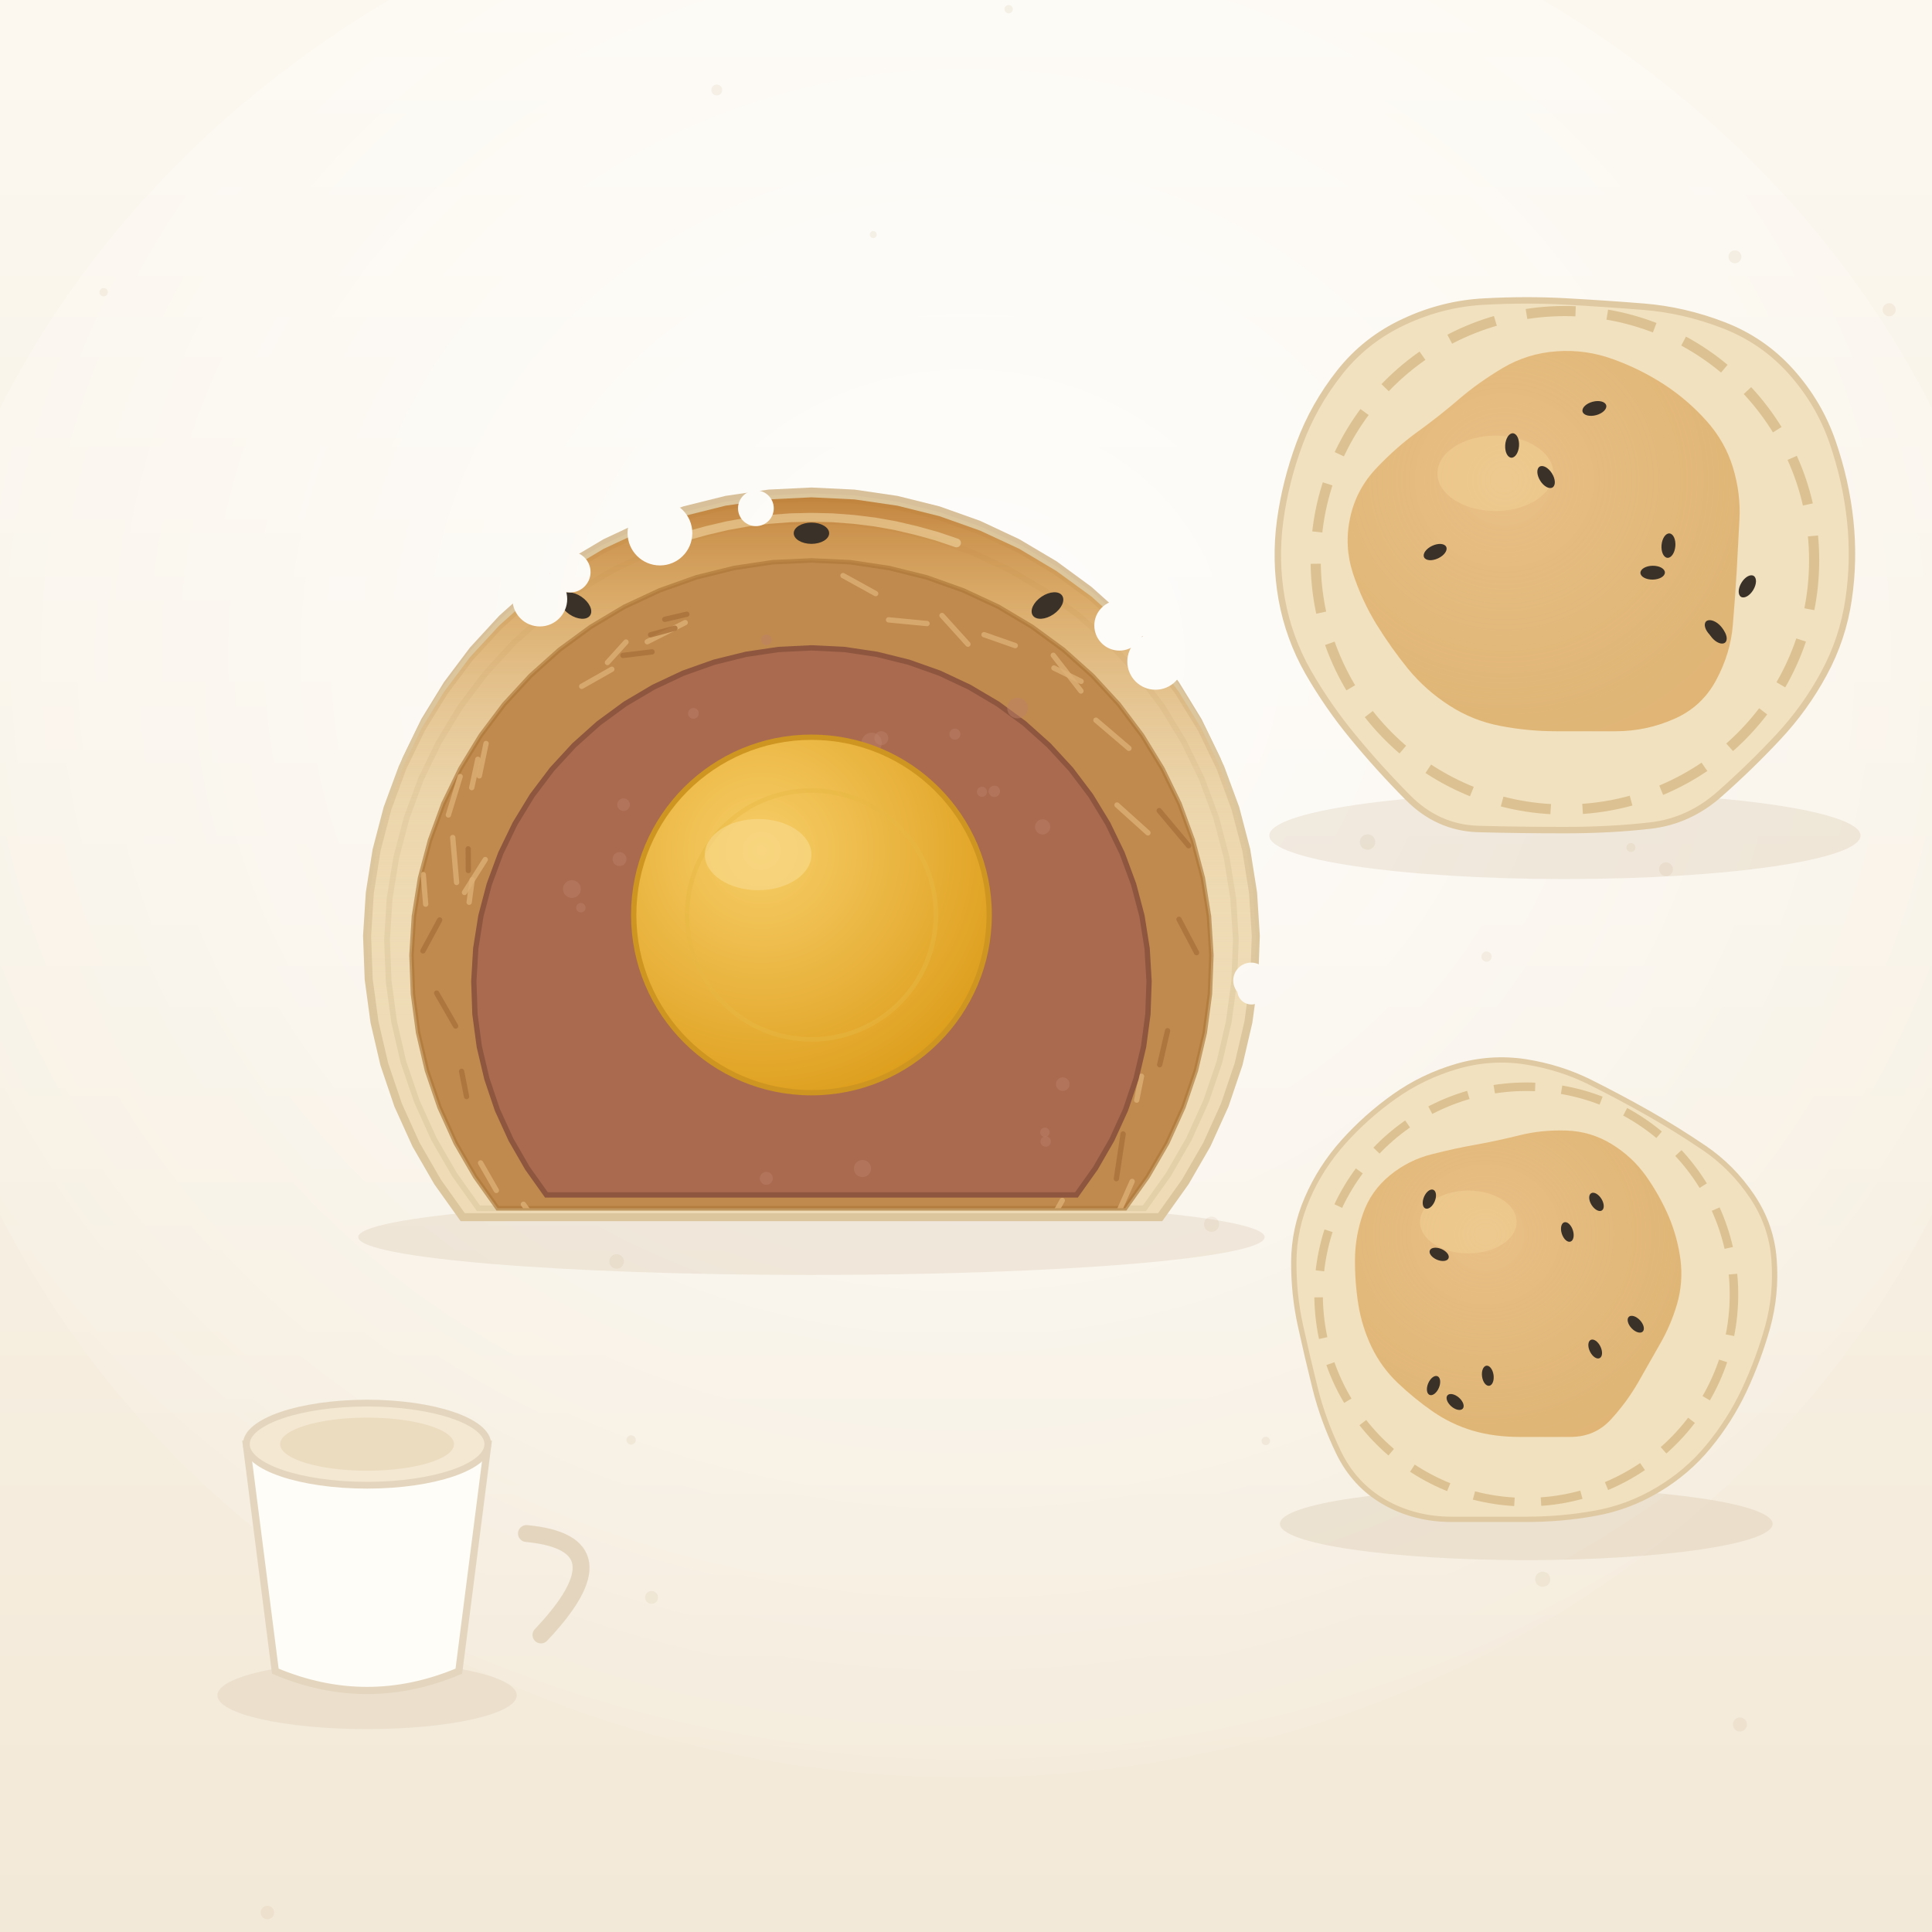
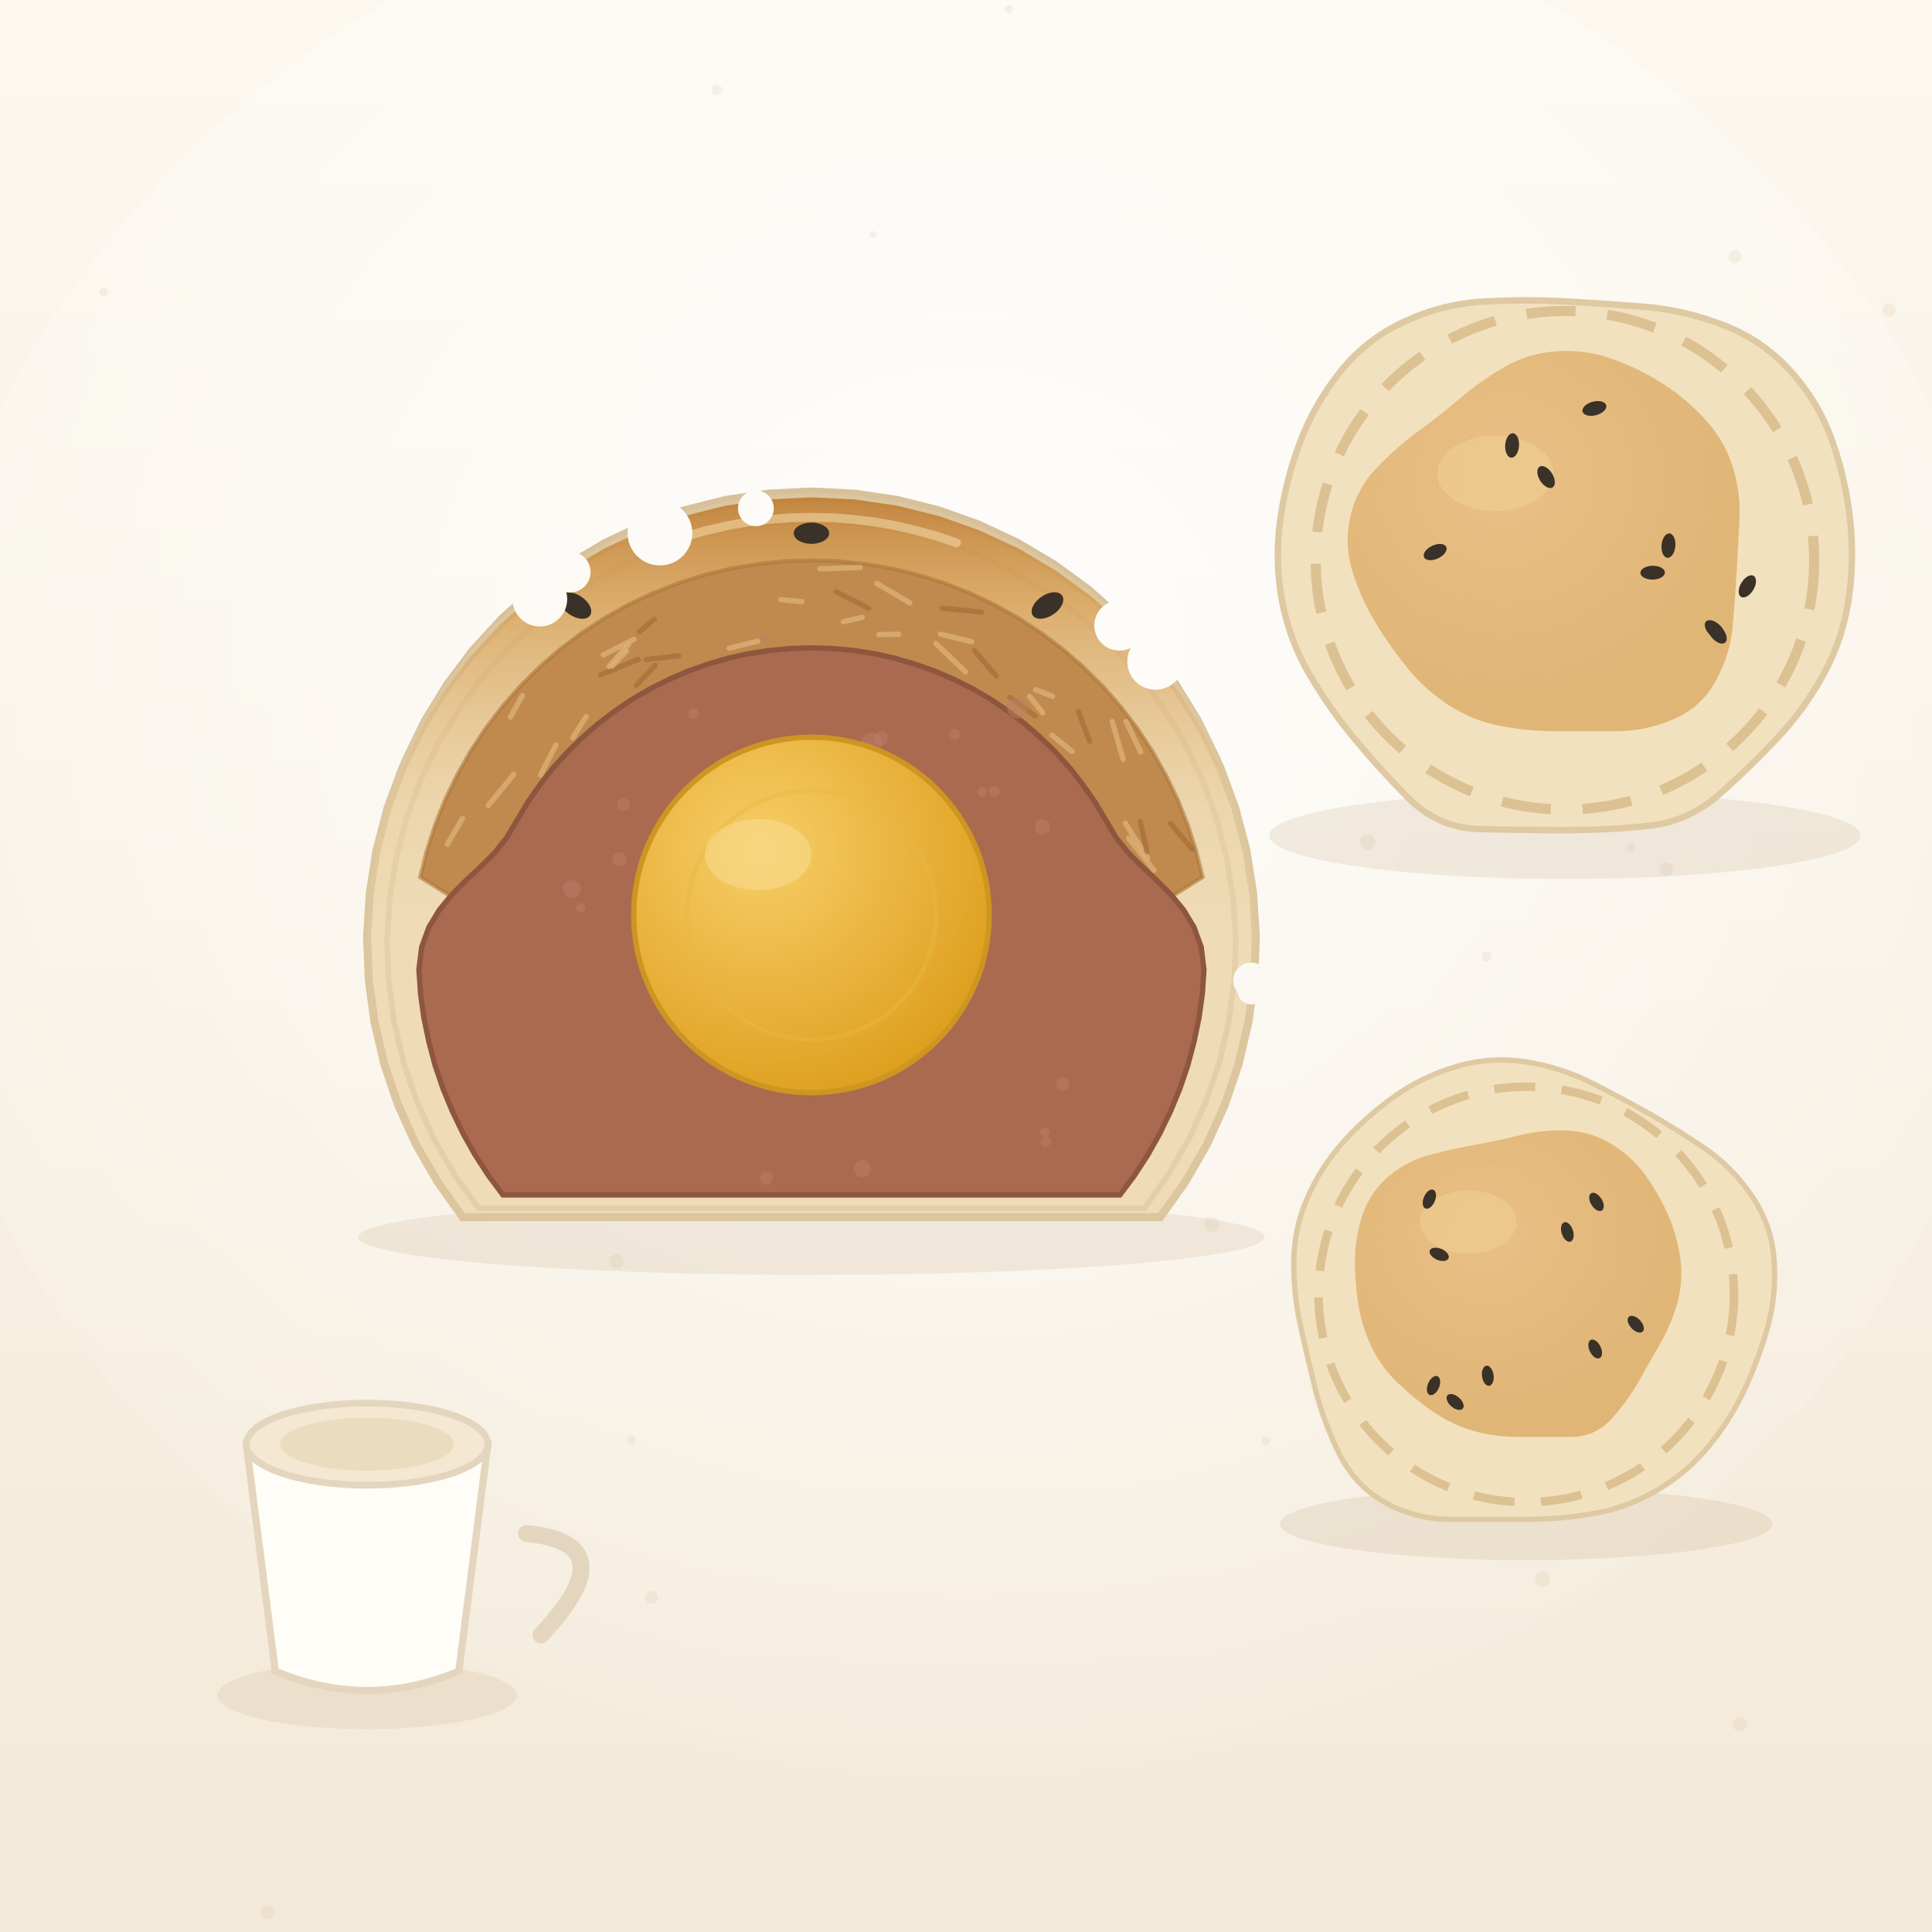
<svg xmlns="http://www.w3.org/2000/svg" viewBox="0 0 1200 1200" width="1200" height="1200" role="img" aria-label="笑笑在厨房做糕点">
  <defs>
    <linearGradient id="bg" x1="0" y1="0" x2="0" y2="1">
      <stop offset="0" stop-color="#FCF8F0" />
      <stop offset="1" stop-color="#F3E9D8" />
    </linearGradient>
    <radialGradient id="glow" cx="50%" cy="42%" r="62%">
      <stop offset="0" stop-color="#FFFFFF" stop-opacity="0.85" />
      <stop offset="1" stop-color="#FFFFFF" stop-opacity="0" />
    </radialGradient>
    <radialGradient id="yolk" cx="36%" cy="32%" r="72%">
      <stop offset="0" stop-color="#F7CE68" />
      <stop offset="1" stop-color="#DE9F1E" />
    </radialGradient>
    <radialGradient id="wash" cx="40%" cy="34%" r="70%">
      <stop offset="0" stop-color="#E9BE84" stop-opacity="0.95" />
      <stop offset="1" stop-color="#D9A75E" stop-opacity="0.75" />
    </radialGradient>
  </defs>
  <rect width="1200" height="1200" fill="url(#bg)" />
  <ellipse cx="600" cy="504" rx="660" ry="600" fill="url(#glow)" />
  <circle cx="1080.7" cy="1071.1" r="4.4" fill="#C9B48F" opacity="0.16" />
  <circle cx="958.2" cy="980.9" r="4.7" fill="#C9B48F" opacity="0.16" />
  <circle cx="166.1" cy="1187.9" r="4.2" fill="#C9B48F" opacity="0.16" />
  <circle cx="404.7" cy="992.2" r="4" fill="#C9B48F" opacity="0.16" />
  <circle cx="973.8" cy="893.7" r="2.4" fill="#C9B48F" opacity="0.16" />
  <circle cx="1173.4" cy="192.4" r="4.1" fill="#C9B48F" opacity="0.16" />
  <circle cx="303.6" cy="588.4" r="3.7" fill="#C9B48F" opacity="0.16" />
  <circle cx="64.4" cy="181.5" r="2.6" fill="#C9B48F" opacity="0.16" />
  <circle cx="955.7" cy="671.9" r="2.2" fill="#C9B48F" opacity="0.16" />
  <circle cx="1077.6" cy="159.5" r="4" fill="#C9B48F" opacity="0.16" />
  <circle cx="930" cy="344.4" r="2.6" fill="#C9B48F" opacity="0.16" />
  <circle cx="1013" cy="526.4" r="2.8" fill="#C9B48F" opacity="0.16" />
  <circle cx="626.5" cy="5.7" r="2.6" fill="#C9B48F" opacity="0.16" />
  <circle cx="270.6" cy="482.2" r="3.5" fill="#C9B48F" opacity="0.16" />
  <circle cx="445.2" cy="55.9" r="3.4" fill="#C9B48F" opacity="0.16" />
  <circle cx="450.4" cy="426.8" r="3.7" fill="#C9B48F" opacity="0.16" />
  <circle cx="786.2" cy="895" r="2.6" fill="#C9B48F" opacity="0.16" />
  <circle cx="752.5" cy="760.4" r="4.7" fill="#C9B48F" opacity="0.16" />
  <circle cx="849.4" cy="523" r="4.8" fill="#C9B48F" opacity="0.16" />
  <circle cx="376.8" cy="682.8" r="4.1" fill="#C9B48F" opacity="0.16" />
  <circle cx="1034.8" cy="539.9" r="4.3" fill="#C9B48F" opacity="0.16" />
  <circle cx="923.3" cy="594.2" r="3.2" fill="#C9B48F" opacity="0.16" />
  <circle cx="542.4" cy="145.7" r="2.2" fill="#C9B48F" opacity="0.16" />
  <circle cx="392" cy="894.4" r="2.9" fill="#C9B48F" opacity="0.16" />
  <circle cx="972.2" cy="940.3" r="3.2" fill="#C9B48F" opacity="0.16" />
  <circle cx="383" cy="783.5" r="4.5" fill="#C9B48F" opacity="0.16" />
  <g>
    <g>
      <ellipse cx="972" cy="519" rx="183.6" ry="27" fill="#B79B73" opacity="0.17" />
      <path d="M 1149.2 323.4 Q 1151.8 348 1148.2 372.3 Q 1144.6 396.7 1132.9 418.3 Q 1121.2 440 1104.3 458 Q 1087.5 476 1068.3 493 Q 1049.1 510.1 1024.8 512.8 Q 1000.4 515.6 971.8 515.6 Q 943.2 515.6 918.1 514.9 Q 893 514.1 874.5 495.4 Q 855.9 476.6 840.4 457.7 Q 824.8 438.8 812.6 417.6 Q 800.5 396.4 796.1 372.2 Q 791.8 348 795.1 323.5 Q 798.4 299.1 807.2 275.4 Q 816 251.7 832.1 231.3 Q 848.2 210.9 872.2 199.8 Q 896.2 188.6 922 187.3 Q 947.7 185.9 971.8 187.2 Q 995.9 188.5 1020.9 190.5 Q 1046 192.5 1070.6 202 Q 1095.2 211.5 1112.6 231 Q 1130 250.5 1138.3 274.7 Q 1146.6 298.8 1149.2 323.4 Z" fill="#F2E1BE" stroke="#DFC9A2" stroke-width="4" />
      <circle cx="972" cy="348" r="154.8" fill="none" stroke="#D9BE8E" stroke-width="6.3" stroke-dasharray="30.6 19.8" opacity="0.9" />
      <path d="M 1080.4 322.8 Q 1079.6 339 1078.7 354.7 Q 1077.8 370.3 1076.3 388.1 Q 1074.9 405.8 1065.9 422.5 Q 1057 439.1 1039.7 446.6 Q 1022.4 454.2 1003.4 454.2 Q 984.5 454.2 966.8 454.2 Q 949.1 454.2 932 450.9 Q 914.9 447.7 900.2 438.2 Q 885.6 428.8 874.7 415.6 Q 863.9 402.3 854.9 387.7 Q 845.9 373 840.3 356 Q 834.8 339 838.6 321.5 Q 842.4 304 854.8 290.9 Q 867.3 277.7 880.6 268.1 Q 893.9 258.5 906.1 248 Q 918.3 237.5 933.5 228.5 Q 948.7 219.5 966.8 218.2 Q 984.9 216.9 1001.9 223.1 Q 1018.8 229.2 1033.6 238.8 Q 1048.3 248.4 1059.9 261.4 Q 1071.5 274.3 1076.4 290.5 Q 1081.3 306.7 1080.4 322.8 Z" fill="url(#wash)" />
      <ellipse cx="928.8" cy="294" rx="36" ry="23.4" fill="#F3D49A" opacity="0.45" />
      <ellipse cx="1065.1" cy="391.3" rx="7.6" ry="4.3" transform="rotate(44 1065.1 391.3)" fill="#3A3128" />
      <ellipse cx="1036.3" cy="338.9" rx="7.6" ry="4.3" transform="rotate(95 1036.3 338.9)" fill="#3A3128" />
      <ellipse cx="1066.6" cy="393.3" rx="7.6" ry="4.3" transform="rotate(50 1066.6 393.3)" fill="#3A3128" />
      <ellipse cx="990.3" cy="253.7" rx="7.6" ry="4.3" transform="rotate(165 990.3 253.7)" fill="#3A3128" />
      <ellipse cx="891.4" cy="342.9" rx="7.6" ry="4.3" transform="rotate(155 891.4 342.9)" fill="#3A3128" />
      <ellipse cx="939.2" cy="276.7" rx="7.6" ry="4.3" transform="rotate(94 939.2 276.7)" fill="#3A3128" />
      <ellipse cx="960.3" cy="296.3" rx="7.6" ry="4.3" transform="rotate(58 960.3 296.3)" fill="#3A3128" />
      <ellipse cx="1085.3" cy="364.2" rx="7.6" ry="4.3" transform="rotate(121 1085.3 364.2)" fill="#3A3128" />
      <ellipse cx="1026.5" cy="355.7" rx="7.6" ry="4.3" transform="rotate(179 1026.5 355.7)" fill="#3A3128" />
    </g>
    <g>
      <ellipse cx="948" cy="946.5" rx="153" ry="22.5" fill="#B79B73" opacity="0.17" />
      <path d="M 1101.9 782.5 Q 1103.5 804 1097.9 824.3 Q 1092.2 844.6 1083.4 863.4 Q 1074.6 882.1 1061.2 898.4 Q 1047.9 914.6 1029.4 925.5 Q 1011 936.4 990.3 940 Q 969.7 943.7 947.5 943.7 Q 925.3 943.7 901.9 943.7 Q 878.6 943.7 859.9 933 Q 841.2 922.3 831.4 902.1 Q 821.7 881.9 816.8 862.1 Q 811.9 842.4 807.7 823.2 Q 803.5 804 803.6 783.7 Q 803.7 763.3 812 744.2 Q 820.2 725.2 834.3 709.4 Q 848.4 693.6 866 681.1 Q 883.6 668.6 904.7 662.4 Q 925.9 656.2 947.5 659.5 Q 969.1 662.9 987.7 672.2 Q 1006.3 681.5 1023.6 691.3 Q 1040.9 701.1 1058.5 713 Q 1076.1 725 1088.2 743 Q 1100.4 761.1 1101.9 782.5 Z" fill="#F2E1BE" stroke="#DFC9A2" stroke-width="3.3" />
      <circle cx="948" cy="804" r="129" fill="none" stroke="#D9BE8E" stroke-width="5.3" stroke-dasharray="25.5 16.5" opacity="0.9" />
      <path d="M 1043.8 782.6 Q 1045.5 796.5 1041.7 809.8 Q 1037.8 823.1 1031.1 834.7 Q 1024.4 846.4 1017.5 858.6 Q 1010.5 870.8 1000.6 881.6 Q 990.7 892.5 975.4 892.5 Q 960.2 892.5 944 892.5 Q 927.9 892.5 914.7 888.6 Q 901.5 884.7 889.9 876.7 Q 878.4 868.7 868.2 859 Q 858 849.3 851.9 836.6 Q 845.9 824 843.7 810.3 Q 841.5 796.5 841.6 782.2 Q 841.7 767.8 846.6 753.8 Q 851.5 739.7 863.2 730.1 Q 874.9 720.5 889.4 716.9 Q 903.9 713.2 917.1 710.9 Q 930.3 708.5 944 705.1 Q 957.7 701.7 972.9 702.2 Q 988.1 702.7 1001 710.6 Q 1013.9 718.5 1022.4 730.5 Q 1030.9 742.6 1036.5 755.6 Q 1042 768.7 1043.8 782.6 Z" fill="url(#wash)" />
      <ellipse cx="912" cy="759" rx="30" ry="19.5" fill="#F3D49A" opacity="0.45" />
      <ellipse cx="973.5" cy="765.2" rx="6.3" ry="3.6" transform="rotate(72 973.5 765.2)" fill="#3A3128" />
      <ellipse cx="890.4" cy="860.6" rx="6.3" ry="3.6" transform="rotate(113 890.4 860.6)" fill="#3A3128" />
      <ellipse cx="893.9" cy="779.1" rx="6.3" ry="3.6" transform="rotate(23 893.9 779.1)" fill="#3A3128" />
      <ellipse cx="991.6" cy="746.5" rx="6.3" ry="3.6" transform="rotate(58 991.6 746.5)" fill="#3A3128" />
      <ellipse cx="887.8" cy="744.8" rx="6.3" ry="3.6" transform="rotate(113 887.8 744.8)" fill="#3A3128" />
      <ellipse cx="924.1" cy="854.5" rx="6.3" ry="3.6" transform="rotate(82 924.1 854.5)" fill="#3A3128" />
      <ellipse cx="903.8" cy="870.8" rx="6.3" ry="3.6" transform="rotate(41 903.8 870.8)" fill="#3A3128" />
      <ellipse cx="990.8" cy="837.9" rx="6.3" ry="3.6" transform="rotate(64 990.8 837.9)" fill="#3A3128" />
      <ellipse cx="1016" cy="822.5" rx="6.3" ry="3.6" transform="rotate(47 1016 822.5)" fill="#3A3128" />
    </g>
    <g>
      <defs>
        <mask id="nib-504-756-276" maskUnits="userSpaceOnUse" x="117.6" y="176.4" width="772.8" height="772.8">
          <rect x="117.6" y="176.4" width="772.8" height="772.8" fill="#fff" />
          <circle cx="409.9" cy="331.1" r="20.1" fill="#000" />
          <circle cx="469.5" cy="315.7" r="11.1" fill="#000" />
          <circle cx="777.1" cy="609" r="11.1" fill="#000" />
          <circle cx="354.1" cy="355.3" r="12.7" fill="#000" />
          <circle cx="777.3" cy="615.1" r="8.8" fill="#000" />
          <circle cx="335.3" cy="372.1" r="17" fill="#000" />
          <circle cx="717.7" cy="410.9" r="17.5" fill="#000" />
          <circle cx="695.3" cy="388.5" r="15.6" fill="#000" />
        </mask>
      </defs>
      <ellipse cx="504" cy="768.4" rx="281.5" ry="23.5" fill="#B79B73" opacity="0.16" />
      <g mask="url(#nib-504-756-276)">
        <path d="M 287.4 749.9 L 271.8 728.1 L 258.4 704.8 L 247.3 680.3 L 238.7 654.9 L 232.6 628.7 L 229 602.1 L 228 575.3 L 229.7 548.4 L 233.9 521.9 L 240.7 495.9 L 250 470.7 L 261.7 446.6 L 275.8 423.6 L 291.9 402.2 L 310.1 382.4 L 330.1 364.5 L 351.8 348.6 L 374.9 334.9 L 399.2 323.5 L 424.5 314.5 L 450.6 308 L 477.2 304.1 L 504 302.8 L 530.8 304.1 L 557.4 308 L 583.5 314.5 L 608.8 323.5 L 633.1 334.9 L 656.2 348.6 L 677.9 364.5 L 697.9 382.4 L 716.1 402.2 L 732.2 423.6 L 746.3 446.6 L 758 470.7 L 767.3 495.9 L 774.1 521.9 L 778.3 548.4 L 780 575.3 L 779 602.1 L 775.4 628.7 L 769.3 654.9 L 760.7 680.3 L 749.6 704.8 L 736.2 728.1 L 720.6 749.9 Z" fill="#D8C09A" />
        <path d="M 287.4 756 L 271.8 734.1 L 258.4 710.9 L 247.3 686.4 L 238.7 661 L 232.6 634.8 L 229 608.2 L 228 581.3 L 229.7 554.5 L 233.9 528 L 240.7 502 L 250 476.8 L 261.7 452.6 L 275.8 429.7 L 291.9 408.2 L 310.1 388.5 L 330.1 370.5 L 351.8 354.7 L 374.9 340.9 L 399.2 329.6 L 424.5 320.6 L 450.6 314.1 L 477.2 310.2 L 504 308.9 L 530.8 310.2 L 557.4 314.1 L 583.5 320.6 L 608.8 329.6 L 633.1 340.9 L 656.2 354.7 L 677.9 370.5 L 697.9 388.5 L 716.1 408.2 L 732.2 429.7 L 746.3 452.6 L 758 476.8 L 767.3 502 L 774.1 528 L 778.3 554.5 L 780 581.3 L 779 608.2 L 775.4 634.8 L 769.3 661 L 760.7 686.4 L 749.6 710.9 L 736.2 734.1 L 720.6 756 Z" fill="#EFDCB6" stroke="#DCC69E" stroke-width="5" />
        <path d="M 297.2 750.5 L 282.3 729.6 L 269.5 707.4 L 258.9 684 L 250.6 659.7 L 244.8 634.7 L 241.4 609.3 L 240.4 583.7 L 242 558.1 L 246.1 532.7 L 252.6 507.9 L 261.5 483.8 L 272.7 460.8 L 286 438.9 L 301.5 418.4 L 318.8 399.5 L 337.9 382.4 L 358.6 367.2 L 380.7 354.1 L 403.9 343.2 L 428.1 334.6 L 453 328.5 L 478.4 324.7 L 504 323.5 L 529.6 324.7 L 555 328.5 L 579.9 334.6 L 604.1 343.2 L 627.3 354.1 L 649.4 367.2 L 670.1 382.4 L 689.2 399.5 L 706.5 418.4 L 722 438.9 L 735.3 460.8 L 746.5 483.8 L 755.4 507.9 L 761.9 532.7 L 766 558.1 L 767.6 583.7 L 766.6 609.3 L 763.2 634.7 L 757.4 659.7 L 749.1 684 L 738.5 707.4 L 725.7 729.6 L 710.8 750.5 Z" fill="none" stroke="#E4D0A8" stroke-width="3.6" />
        <linearGradient id="wash-504-756-276" gradientUnits="userSpaceOnUse" x1="0" y1="308.9" x2="0" y2="756">
          <stop offset="0" stop-color="#BE7C33" stop-opacity="0.9" />
          <stop offset="0.14" stop-color="#D2974A" stop-opacity="0.72" />
          <stop offset="0.42" stop-color="#E6C795" stop-opacity="0.34" />
          <stop offset="0.72" stop-color="#EFDCB6" stop-opacity="0" />
        </linearGradient>
        <path d="M 287.4 756 L 271.8 734.1 L 258.4 710.9 L 247.3 686.4 L 238.7 661 L 232.6 634.8 L 229 608.2 L 228 581.3 L 229.7 554.5 L 233.9 528 L 240.7 502 L 250 476.8 L 261.7 452.6 L 275.8 429.7 L 291.9 408.2 L 310.1 388.5 L 330.1 370.5 L 351.8 354.7 L 374.9 340.9 L 399.2 329.6 L 424.5 320.6 L 450.6 314.1 L 477.2 310.2 L 504 308.9 L 530.8 310.2 L 557.4 314.1 L 583.5 320.6 L 608.8 329.6 L 633.1 340.9 L 656.2 354.7 L 677.9 370.5 L 697.9 388.5 L 716.1 408.2 L 732.2 429.7 L 746.3 452.6 L 758 476.8 L 767.3 502 L 774.1 528 L 778.3 554.5 L 780 581.3 L 779 608.2 L 775.4 634.8 L 769.3 661 L 760.7 686.4 L 749.6 710.9 L 736.2 734.1 L 720.6 756 Z" fill="url(#wash-504-756-276)" />
        <path d="M 413.9 337.2 L 426.3 333 L 439 329.5 L 451.8 326.5 L 464.7 324.2 L 477.8 322.6 L 490.9 321.6 L 504 321.3 L 517.1 321.6 L 530.2 322.6 L 543.3 324.2 L 556.2 326.5 L 569 329.5 L 581.7 333 L 594.1 337.2" fill="none" stroke="#F7E3B4" stroke-width="5.5" stroke-linecap="round" opacity="0.5" />
        <clipPath id="floss-504-756-276">
-           <path d="M 309.1 750.5 L 295.1 730.8 L 283 709.9 L 273 687.8 L 265.2 664.9 L 259.7 641.4 L 256.5 617.4 L 255.6 593.3 L 257.1 569.1 L 260.9 545.3 L 267.1 521.9 L 275.4 499.2 L 286 477.4 L 298.6 456.8 L 313.1 437.5 L 329.5 419.7 L 347.5 403.6 L 367 389.3 L 387.8 376.9 L 409.7 366.7 L 432.5 358.6 L 455.9 352.8 L 479.9 349.2 L 504 348.1 L 528.1 349.2 L 552.1 352.8 L 575.5 358.6 L 598.3 366.7 L 620.2 376.9 L 641 389.3 L 660.5 403.6 L 678.5 419.7 L 694.9 437.5 L 709.4 456.8 L 722 477.4 L 732.6 499.2 L 740.9 521.9 L 747.1 545.3 L 750.9 569.1 L 752.4 593.3 L 751.5 617.4 L 748.3 641.4 L 742.8 664.9 L 735 687.8 L 725 709.9 L 712.9 730.8 L 698.9 750.5 Z" />
+           <path d="M 261 544.8 L 265.1 528.4 L 270.3 512.3 L 276.5 496.6 L 283.9 481.4 L 292.2 466.7 L 301.5 452.6 L 311.8 439.1 L 322.9 426.4 L 334.9 414.5 L 347.7 403.4 L 361.2 393.2 L 375.3 384 L 390.1 375.7 L 405.3 368.5 L 421.1 362.3 L 437.2 357.2 L 453.6 353.2 L 470.3 350.4 L 487.1 348.6 L 504 348.1 L 520.9 348.6 L 537.7 350.4 L 554.4 353.2 L 570.8 357.2 L 586.9 362.3 L 602.7 368.5 L 617.9 375.7 L 632.7 384 L 646.8 393.2 L 660.3 403.4 L 673.1 414.5 L 685.1 426.4 L 696.2 439.1 L 706.5 452.6 L 715.8 466.7 L 724.1 481.4 L 731.5 496.6 L 737.7 512.3 L 742.9 528.4 L 747 544.8 L 709.2 568.5 L 705.7 554.7 L 701.4 541.1 L 696.1 527.8 L 689.9 515 L 682.8 502.5 L 675 490.6 L 666.3 479.3 L 656.9 468.6 L 646.8 458.5 L 636 449.1 L 624.6 440.5 L 612.7 432.7 L 600.2 425.8 L 587.3 419.6 L 574 414.4 L 560.4 410.1 L 546.5 406.7 L 532.5 404.3 L 518.3 402.9 L 504 402.4 L 489.7 402.9 L 475.5 404.3 L 461.5 406.7 L 447.6 410.1 L 434 414.4 L 420.7 419.6 L 407.8 425.8 L 395.3 432.7 L 383.4 440.5 L 372 449.1 L 361.2 458.5 L 351.1 468.6 L 341.7 479.3 L 333 490.6 L 325.2 502.5 L 318.1 515 L 311.9 527.8 L 306.6 541.1 L 302.3 554.7 L 298.8 568.5 Z" />
        </clipPath>
-         <path d="M 309.1 750.5 L 295.1 730.8 L 283 709.9 L 273 687.8 L 265.2 664.9 L 259.7 641.4 L 256.5 617.4 L 255.6 593.3 L 257.1 569.1 L 260.9 545.3 L 267.1 521.9 L 275.4 499.2 L 286 477.4 L 298.6 456.8 L 313.1 437.5 L 329.5 419.7 L 347.5 403.6 L 367 389.3 L 387.8 376.9 L 409.7 366.7 L 432.5 358.6 L 455.9 352.8 L 479.9 349.2 L 504 348.1 L 528.1 349.2 L 552.1 352.8 L 575.5 358.6 L 598.3 366.7 L 620.2 376.9 L 641 389.3 L 660.5 403.6 L 678.5 419.7 L 694.9 437.5 L 709.4 456.8 L 722 477.4 L 732.6 499.2 L 740.9 521.9 L 747.1 545.3 L 750.9 569.1 L 752.4 593.3 L 751.5 617.4 L 748.3 641.4 L 742.8 664.9 L 735 687.8 L 725 709.9 L 712.9 730.8 L 698.9 750.5 Z" fill="#C08A4E" />
-         <path d="M 309.1 750.5 L 295.1 730.8 L 283 709.9 L 273 687.8 L 265.2 664.9 L 259.7 641.4 L 256.5 617.4 L 255.6 593.3 L 257.1 569.1 L 260.9 545.3 L 267.1 521.9 L 275.4 499.2 L 286 477.4 L 298.6 456.8 L 313.1 437.5 L 329.5 419.7 L 347.5 403.6 L 367 389.3 L 387.8 376.9 L 409.7 366.7 L 432.5 358.6 L 455.9 352.8 L 479.9 349.2 L 504 348.1 L 528.1 349.2 L 552.1 352.8 L 575.5 358.6 L 598.3 366.7 L 620.2 376.9 L 641 389.3 L 660.5 403.6 L 678.5 419.7 L 694.9 437.5 L 709.4 456.8 L 722 477.4 L 732.6 499.2 L 740.9 521.9 L 747.1 545.3 L 750.9 569.1 L 752.4 593.3 L 751.5 617.4 L 748.3 641.4 L 742.8 664.9 L 735 687.8 L 725 709.9 L 712.9 730.8 L 698.9 750.5 Z" fill="none" stroke="#AC7638" stroke-width="2.8" opacity="0.65" />
+         <path d="M 261 544.8 L 265.1 528.4 L 270.3 512.3 L 276.5 496.6 L 283.9 481.4 L 292.2 466.7 L 301.5 452.6 L 311.8 439.1 L 322.9 426.4 L 334.9 414.5 L 347.7 403.4 L 361.2 393.2 L 375.3 384 L 390.1 375.7 L 405.3 368.5 L 421.1 362.3 L 437.2 357.2 L 453.6 353.2 L 470.3 350.4 L 487.1 348.6 L 504 348.1 L 520.9 348.6 L 537.7 350.4 L 554.4 353.2 L 570.8 357.2 L 586.9 362.3 L 602.7 368.5 L 617.9 375.7 L 632.7 384 L 646.8 393.2 L 660.3 403.4 L 673.1 414.5 L 685.1 426.4 L 696.2 439.1 L 706.5 452.6 L 715.8 466.7 L 724.1 481.4 L 731.5 496.6 L 737.7 512.3 L 742.9 528.4 L 747 544.8 L 709.2 568.5 L 705.7 554.7 L 701.4 541.1 L 696.1 527.8 L 689.9 515 L 682.8 502.5 L 675 490.6 L 666.3 479.3 L 656.9 468.6 L 646.8 458.5 L 636 449.1 L 624.6 440.5 L 612.7 432.7 L 600.2 425.8 L 587.3 419.6 L 574 414.4 L 560.4 410.1 L 546.5 406.7 L 532.5 404.3 L 518.3 402.9 L 504 402.4 L 489.7 402.9 L 475.5 404.3 L 461.5 406.7 L 447.6 410.1 L 434 414.4 L 420.7 419.6 L 407.8 425.8 L 395.3 432.7 L 383.4 440.5 L 372 449.1 L 361.2 458.5 L 351.1 468.6 L 341.7 479.3 L 333 490.6 L 325.2 502.5 L 318.1 515 L 311.9 527.8 L 306.6 541.1 L 302.3 554.7 L 298.8 568.5 Z" fill="#C08A4E" />
+         <path d="M 261 544.8 L 265.1 528.4 L 270.3 512.3 L 276.5 496.6 L 283.9 481.4 L 292.2 466.7 L 301.5 452.6 L 311.8 439.1 L 322.9 426.4 L 334.9 414.5 L 347.7 403.4 L 361.2 393.2 L 375.3 384 L 390.1 375.7 L 405.3 368.5 L 421.1 362.3 L 437.2 357.2 L 453.6 353.2 L 470.3 350.4 L 487.1 348.6 L 504 348.1 L 520.9 348.6 L 537.7 350.4 L 554.4 353.2 L 570.8 357.2 L 586.9 362.3 L 602.7 368.5 L 617.9 375.7 L 632.7 384 L 646.8 393.2 L 660.3 403.4 L 673.1 414.5 L 685.1 426.4 L 696.2 439.1 L 706.5 452.6 L 715.8 466.7 L 724.1 481.4 L 731.5 496.6 L 737.7 512.3 L 742.9 528.4 L 747 544.8 L 709.2 568.5 L 705.7 554.7 L 701.4 541.1 L 696.1 527.8 L 689.9 515 L 682.8 502.5 L 675 490.6 L 666.3 479.3 L 656.9 468.6 L 646.8 458.5 L 636 449.1 L 624.6 440.5 L 612.7 432.7 L 600.2 425.8 L 587.3 419.6 L 574 414.4 L 560.4 410.1 L 546.5 406.7 L 532.5 404.3 L 518.3 402.9 L 504 402.4 L 489.7 402.9 L 475.5 404.3 L 461.5 406.7 L 447.6 410.1 L 434 414.4 L 420.7 419.6 L 407.8 425.8 L 395.3 432.7 L 383.4 440.5 L 372 449.1 L 361.2 458.5 L 351.1 468.6 L 341.7 479.3 L 333 490.6 L 325.2 502.5 L 318.1 515 L 311.9 527.8 L 306.6 541.1 L 302.3 554.7 L 298.8 568.5 Z" fill="none" stroke="#AC7638" stroke-width="2.5" opacity="0.6" />
        <g clip-path="url(#floss-504-756-276)">
-           <line x1="264.4" y1="561.6" x2="262.9" y2="543.2" stroke="#DDAF74" stroke-width="3.3" stroke-linecap="round" opacity="0.8" />
-           <line x1="402" y1="398.6" x2="425.6" y2="386.7" stroke="#DDAF74" stroke-width="3.3" stroke-linecap="round" opacity="0.8" />
-           <line x1="693.8" y1="500" x2="713" y2="517.3" stroke="#DDAF74" stroke-width="3.3" stroke-linecap="round" opacity="0.8" />
-           <line x1="412.9" y1="384.7" x2="426.6" y2="381.5" stroke="#A9713A" stroke-width="3.3" stroke-linecap="round" opacity="0.8" />
-           <line x1="523.6" y1="357.5" x2="543.9" y2="368.7" stroke="#DDAF74" stroke-width="3.3" stroke-linecap="round" opacity="0.8" />
-           <line x1="262.7" y1="590.6" x2="273.1" y2="571.4" stroke="#A9713A" stroke-width="3.3" stroke-linecap="round" opacity="0.8" />
-           <line x1="283.6" y1="548.1" x2="281.2" y2="520.2" stroke="#DDAF74" stroke-width="3.3" stroke-linecap="round" opacity="0.8" />
-           <line x1="522" y1="830.1" x2="505.7" y2="827.4" stroke="#DDAF74" stroke-width="3.3" stroke-linecap="round" opacity="0.8" />
-           <line x1="611.2" y1="394.2" x2="630.6" y2="401" stroke="#DDAF74" stroke-width="3.3" stroke-linecap="round" opacity="0.8" />
-           <line x1="618.9" y1="783.2" x2="592.7" y2="794.7" stroke="#A9713A" stroke-width="3.3" stroke-linecap="round" opacity="0.8" />
-           <line x1="601.1" y1="796.6" x2="576.5" y2="796.5" stroke="#DDAF74" stroke-width="3.3" stroke-linecap="round" opacity="0.8" />
-           <line x1="732.3" y1="571" x2="743.2" y2="591.7" stroke="#A9713A" stroke-width="3.3" stroke-linecap="round" opacity="0.8" />
-           <line x1="377.3" y1="411.5" x2="388.8" y2="398.8" stroke="#DDAF74" stroke-width="3.3" stroke-linecap="round" opacity="0.8" />
-           <line x1="404.1" y1="394.3" x2="419.2" y2="390.2" stroke="#A9713A" stroke-width="3.3" stroke-linecap="round" opacity="0.8" />
-           <line x1="709" y1="668.5" x2="706" y2="683.3" stroke="#DDAF74" stroke-width="3.3" stroke-linecap="round" opacity="0.8" />
-           <line x1="697.6" y1="704.3" x2="693.4" y2="732.1" stroke="#A9713A" stroke-width="3.3" stroke-linecap="round" opacity="0.8" />
-           <line x1="585.1" y1="382.3" x2="601.2" y2="400.1" stroke="#DDAF74" stroke-width="3.3" stroke-linecap="round" opacity="0.8" />
-           <line x1="659.8" y1="745.6" x2="653" y2="757.6" stroke="#DDAF74" stroke-width="3.3" stroke-linecap="round" opacity="0.8" />
-           <line x1="290.9" y1="540.7" x2="290.8" y2="527.2" stroke="#A9713A" stroke-width="3.3" stroke-linecap="round" opacity="0.8" />
-           <line x1="386.9" y1="407.1" x2="405" y2="404.9" stroke="#A9713A" stroke-width="3.3" stroke-linecap="round" opacity="0.8" />
-           <line x1="477.4" y1="831.8" x2="458.4" y2="823.8" stroke="#DDAF74" stroke-width="3.3" stroke-linecap="round" opacity="0.8" />
-           <line x1="679" y1="725.1" x2="660.6" y2="740.5" stroke="#A9713A" stroke-width="3.3" stroke-linecap="round" opacity="0.8" />
-           <line x1="401.4" y1="819.3" x2="388.2" y2="810.3" stroke="#A9713A" stroke-width="3.3" stroke-linecap="round" opacity="0.8" />
-           <line x1="297.7" y1="481.9" x2="301.9" y2="461.8" stroke="#DDAF74" stroke-width="3.3" stroke-linecap="round" opacity="0.8" />
-           <line x1="654.2" y1="407" x2="671.4" y2="429.2" stroke="#DDAF74" stroke-width="3.3" stroke-linecap="round" opacity="0.8" />
-           <line x1="654.6" y1="414.9" x2="671.5" y2="423.2" stroke="#DDAF74" stroke-width="3.3" stroke-linecap="round" opacity="0.8" />
-           <line x1="650.6" y1="779.3" x2="640.2" y2="790" stroke="#A9713A" stroke-width="3.3" stroke-linecap="round" opacity="0.8" />
-           <line x1="680.7" y1="447.3" x2="701.2" y2="464.8" stroke="#DDAF74" stroke-width="3.3" stroke-linecap="round" opacity="0.8" />
-           <line x1="341.5" y1="770.7" x2="325.1" y2="748" stroke="#DDAF74" stroke-width="3.3" stroke-linecap="round" opacity="0.8" />
-           <line x1="725.2" y1="640.2" x2="720.3" y2="661.3" stroke="#A9713A" stroke-width="3.3" stroke-linecap="round" opacity="0.8" />
-           <line x1="459.6" y1="826" x2="437.8" y2="821.8" stroke="#DDAF74" stroke-width="3.3" stroke-linecap="round" opacity="0.8" />
-           <line x1="720" y1="503.5" x2="738.3" y2="525.3" stroke="#A9713A" stroke-width="3.3" stroke-linecap="round" opacity="0.8" />
-           <line x1="377.5" y1="807" x2="358.5" y2="789.8" stroke="#A9713A" stroke-width="3.3" stroke-linecap="round" opacity="0.8" />
-           <line x1="684.3" y1="756.8" x2="675.4" y2="769" stroke="#A9713A" stroke-width="3.3" stroke-linecap="round" opacity="0.8" />
-           <line x1="361.3" y1="426.3" x2="380" y2="415.7" stroke="#DDAF74" stroke-width="3.3" stroke-linecap="round" opacity="0.8" />
-           <line x1="654.9" y1="776.3" x2="627.6" y2="783" stroke="#DDAF74" stroke-width="3.3" stroke-linecap="round" opacity="0.8" />
-           <line x1="283" y1="637.3" x2="271.2" y2="616.8" stroke="#A9713A" stroke-width="3.3" stroke-linecap="round" opacity="0.8" />
-           <line x1="278.5" y1="506.2" x2="285.8" y2="482.3" stroke="#DDAF74" stroke-width="3.3" stroke-linecap="round" opacity="0.8" />
-           <line x1="291.4" y1="560.4" x2="293.3" y2="546.4" stroke="#DDAF74" stroke-width="3.3" stroke-linecap="round" opacity="0.8" />
-           <line x1="289.8" y1="681.1" x2="286.7" y2="665.4" stroke="#A9713A" stroke-width="3.3" stroke-linecap="round" opacity="0.8" />
-           <line x1="551.9" y1="385" x2="575.8" y2="387.3" stroke="#DDAF74" stroke-width="3.3" stroke-linecap="round" opacity="0.8" />
-           <line x1="293" y1="489.2" x2="296.8" y2="471.6" stroke="#DDAF74" stroke-width="3.3" stroke-linecap="round" opacity="0.8" />
-           <line x1="703.2" y1="733.8" x2="692.4" y2="758.2" stroke="#DDAF74" stroke-width="3.3" stroke-linecap="round" opacity="0.8" />
-           <line x1="308.3" y1="739.4" x2="298.5" y2="722.3" stroke="#DDAF74" stroke-width="3.3" stroke-linecap="round" opacity="0.8" />
-           <line x1="344" y1="769.3" x2="323.9" y2="755.3" stroke="#DDAF74" stroke-width="3.3" stroke-linecap="round" opacity="0.8" />
-           <line x1="288.5" y1="554.3" x2="301.4" y2="533.9" stroke="#DDAF74" stroke-width="3.3" stroke-linecap="round" opacity="0.8" />
+           <line x1="509.2" y1="353.3" x2="534.3" y2="352.5" stroke="#DDAF74" stroke-width="3.3" stroke-linecap="round" opacity="0.8" />
+           <line x1="373.1" y1="419.1" x2="396.5" y2="409.5" stroke="#A9713A" stroke-width="3.3" stroke-linecap="round" opacity="0.8" />
+           <line x1="277.9" y1="524.4" x2="287.2" y2="508.4" stroke="#DDAF74" stroke-width="3.3" stroke-linecap="round" opacity="0.8" />
+           <line x1="303.3" y1="500.3" x2="319.1" y2="481" stroke="#DDAF74" stroke-width="3.3" stroke-linecap="round" opacity="0.8" />
+           <line x1="669.9" y1="442" x2="676.7" y2="460.4" stroke="#A9713A" stroke-width="3.3" stroke-linecap="round" opacity="0.8" />
+           <line x1="519.4" y1="367.6" x2="539.6" y2="377.8" stroke="#A9713A" stroke-width="3.3" stroke-linecap="round" opacity="0.8" />
+           <line x1="544.7" y1="362.4" x2="565.1" y2="374.5" stroke="#DDAF74" stroke-width="3.3" stroke-linecap="round" opacity="0.8" />
+           <line x1="380.2" y1="413.8" x2="389.1" y2="404.5" stroke="#DDAF74" stroke-width="3.3" stroke-linecap="round" opacity="0.8" />
+           <line x1="700.9" y1="520.6" x2="716.8" y2="540.5" stroke="#DDAF74" stroke-width="3.3" stroke-linecap="round" opacity="0.8" />
+           <line x1="727.1" y1="511.5" x2="740.7" y2="527.7" stroke="#A9713A" stroke-width="3.3" stroke-linecap="round" opacity="0.8" />
+           <line x1="584.1" y1="393.9" x2="603.5" y2="398.5" stroke="#DDAF74" stroke-width="3.3" stroke-linecap="round" opacity="0.8" />
+           <line x1="397.2" y1="392.3" x2="406.4" y2="384.6" stroke="#A9713A" stroke-width="3.3" stroke-linecap="round" opacity="0.8" />
+           <line x1="395.1" y1="425.8" x2="407" y2="413.2" stroke="#A9713A" stroke-width="3.3" stroke-linecap="round" opacity="0.8" />
+           <line x1="699" y1="511.4" x2="712.9" y2="533.2" stroke="#DDAF74" stroke-width="3.3" stroke-linecap="round" opacity="0.8" />
+           <line x1="545.9" y1="394.2" x2="558.2" y2="393.9" stroke="#DDAF74" stroke-width="3.3" stroke-linecap="round" opacity="0.8" />
+           <line x1="523.8" y1="386.2" x2="535.6" y2="383.4" stroke="#DDAF74" stroke-width="3.3" stroke-linecap="round" opacity="0.8" />
+           <line x1="317" y1="445.4" x2="324.5" y2="432.1" stroke="#DDAF74" stroke-width="3.3" stroke-linecap="round" opacity="0.8" />
+           <line x1="643.2" y1="428.4" x2="653.8" y2="432.5" stroke="#DDAF74" stroke-width="3.3" stroke-linecap="round" opacity="0.8" />
+           <line x1="605.3" y1="404.1" x2="618.8" y2="420" stroke="#A9713A" stroke-width="3.3" stroke-linecap="round" opacity="0.8" />
+           <line x1="378.3" y1="414" x2="390.5" y2="400.1" stroke="#DDAF74" stroke-width="3.3" stroke-linecap="round" opacity="0.8" />
+           <line x1="690.8" y1="448.2" x2="697.6" y2="471.6" stroke="#DDAF74" stroke-width="3.3" stroke-linecap="round" opacity="0.8" />
+           <line x1="639.4" y1="432.5" x2="647.7" y2="442.8" stroke="#DDAF74" stroke-width="3.3" stroke-linecap="round" opacity="0.8" />
+           <line x1="401.2" y1="409.7" x2="421.6" y2="407.3" stroke="#A9713A" stroke-width="3.3" stroke-linecap="round" opacity="0.8" />
+           <line x1="699.4" y1="448.1" x2="708.5" y2="467" stroke="#DDAF74" stroke-width="3.3" stroke-linecap="round" opacity="0.8" />
+           <line x1="627.2" y1="433.1" x2="642.9" y2="444.7" stroke="#A9713A" stroke-width="3.3" stroke-linecap="round" opacity="0.8" />
+           <line x1="374.7" y1="406.7" x2="393.8" y2="397.1" stroke="#DDAF74" stroke-width="3.3" stroke-linecap="round" opacity="0.8" />
+           <line x1="653.3" y1="456.6" x2="665.9" y2="466.8" stroke="#DDAF74" stroke-width="3.3" stroke-linecap="round" opacity="0.8" />
+           <line x1="585.2" y1="377.8" x2="609.6" y2="380.2" stroke="#A9713A" stroke-width="3.3" stroke-linecap="round" opacity="0.8" />
+           <line x1="335.7" y1="481.3" x2="345.3" y2="462.8" stroke="#DDAF74" stroke-width="3.3" stroke-linecap="round" opacity="0.8" />
+           <line x1="581.3" y1="399.7" x2="599.7" y2="417.3" stroke="#DDAF74" stroke-width="3.3" stroke-linecap="round" opacity="0.8" />
+           <line x1="485.1" y1="372.5" x2="498.1" y2="373.7" stroke="#DDAF74" stroke-width="3.3" stroke-linecap="round" opacity="0.8" />
+           <line x1="708.2" y1="510.2" x2="712.4" y2="528.8" stroke="#A9713A" stroke-width="3.3" stroke-linecap="round" opacity="0.8" />
+           <line x1="452.9" y1="402.6" x2="470.6" y2="398.3" stroke="#DDAF74" stroke-width="3.3" stroke-linecap="round" opacity="0.8" />
+           <line x1="355.8" y1="458.2" x2="364.1" y2="445.1" stroke="#DDAF74" stroke-width="3.3" stroke-linecap="round" opacity="0.8" />
        </g>
-         <path d="M 339.4 742.2 L 327.6 725.6 L 317.4 707.9 L 308.9 689.3 L 302.4 670 L 297.7 650.1 L 295 629.9 L 294.3 609.5 L 295.5 589.1 L 298.7 568.9 L 303.9 549.2 L 311 530 L 319.9 511.6 L 330.5 494.2 L 342.8 477.9 L 356.6 462.9 L 371.8 449.3 L 388.3 437.2 L 405.9 426.8 L 424.4 418.1 L 443.6 411.3 L 463.4 406.4 L 483.6 403.4 L 504 402.4 L 524.4 403.4 L 544.6 406.4 L 564.4 411.3 L 583.6 418.1 L 602.1 426.8 L 619.7 437.2 L 636.2 449.3 L 651.4 462.9 L 665.2 477.9 L 677.5 494.2 L 688.1 511.6 L 697 530 L 704.1 549.2 L 709.3 568.9 L 712.5 589.1 L 713.7 609.5 L 713 629.9 L 710.3 650.1 L 705.6 670 L 699.1 689.3 L 690.6 707.9 L 680.4 725.6 L 668.6 742.2 Z" fill="#A96A50" stroke="#8E563E" stroke-width="3.3" />
+         <path d="M 312.4 742.2 L 303.3 730 L 295 717.2 L 287.6 704 L 281 690.3 L 275.2 676.3 L 270.3 661.9 L 266.4 647.2 L 263.3 632.3 L 261.2 617.3 L 260.2 602.2 L 261.9 588.3 L 266.4 575.9 L 273 565 L 281 555.3 L 289.7 546.6 L 298.7 538.2 L 307.2 529.7 L 314.8 520.2 L 321.3 509.2 L 328 498 L 335.5 487.3 L 343.5 477 L 352.3 467.3 L 361.6 458.2 L 371.4 449.6 L 381.8 441.7 L 392.6 434.4 L 403.9 427.8 L 415.5 422 L 427.5 416.8 L 439.8 412.5 L 452.3 408.8 L 465.1 406 L 478 404 L 491 402.8 L 504 402.4 L 517 402.8 L 530 404 L 542.9 406 L 555.7 408.8 L 568.2 412.5 L 580.5 416.8 L 592.5 422 L 604.1 427.8 L 615.4 434.4 L 626.2 441.7 L 636.6 449.6 L 646.4 458.2 L 655.7 467.3 L 664.5 477 L 672.5 487.3 L 680 498 L 686.7 509.2 L 693.2 520.2 L 700.8 529.7 L 709.3 538.2 L 718.3 546.6 L 727 555.3 L 735 565 L 741.6 575.9 L 746.1 588.3 L 747.8 602.2 L 746.8 617.3 L 744.7 632.3 L 741.6 647.2 L 737.7 661.9 L 732.8 676.3 L 727 690.3 L 720.4 704 L 713 717.2 L 704.7 730 L 695.6 742.2 Z" fill="#A96A50" stroke="#8E563E" stroke-width="3.3" />
        <circle cx="355.2" cy="552.2" r="5.5" fill="#BC8067" opacity="0.5" />
        <circle cx="547.4" cy="458.5" r="4.3" fill="#BC8067" opacity="0.5" />
        <circle cx="593.1" cy="456" r="3.4" fill="#BC8067" opacity="0.5" />
        <circle cx="660.1" cy="673.4" r="4.2" fill="#BC8067" opacity="0.5" />
        <circle cx="647.6" cy="513.6" r="4.7" fill="#BC8067" opacity="0.5" />
        <circle cx="541.4" cy="461.4" r="6.3" fill="#BC8067" opacity="0.5" />
        <circle cx="649" cy="703.3" r="2.9" fill="#BC8067" opacity="0.5" />
        <circle cx="476" cy="731.9" r="4" fill="#BC8067" opacity="0.5" />
        <circle cx="476" cy="397.4" r="3.3" fill="#BC8067" opacity="0.5" />
        <circle cx="632" cy="439.8" r="6.4" fill="#BC8067" opacity="0.5" />
        <circle cx="649.5" cy="709" r="3.2" fill="#BC8067" opacity="0.5" />
        <circle cx="609.9" cy="491.8" r="3.1" fill="#BC8067" opacity="0.5" />
        <circle cx="387.3" cy="499.8" r="3.9" fill="#BC8067" opacity="0.5" />
        <circle cx="430.7" cy="443.1" r="3.3" fill="#BC8067" opacity="0.5" />
        <circle cx="360.8" cy="563.8" r="2.9" fill="#BC8067" opacity="0.5" />
        <circle cx="384.8" cy="533.6" r="4.3" fill="#BC8067" opacity="0.5" />
        <circle cx="535.7" cy="725.8" r="5.3" fill="#BC8067" opacity="0.5" />
        <circle cx="617.6" cy="491.5" r="3.5" fill="#BC8067" opacity="0.5" />
        <circle cx="504" cy="568.3" r="110.4" fill="url(#yolk)" stroke="#CE9520" stroke-width="3.3" />
        <circle cx="504" cy="568.3" r="77.3" fill="none" stroke="#E7B843" stroke-width="2.8" opacity="0.45" />
        <ellipse cx="470.9" cy="530.8" rx="33.1" ry="22.1" fill="#F8DA8E" opacity="0.6" />
        <ellipse cx="650.6" cy="376.1" rx="11" ry="6.6" transform="rotate(-34 650.6 376.1)" fill="#3A3128" />
        <ellipse cx="504" cy="331.2" rx="11" ry="6.6" transform="rotate(0 504 331.2)" fill="#3A3128" />
        <ellipse cx="357.4" cy="376.1" rx="11" ry="6.6" transform="rotate(34 357.4 376.1)" fill="#3A3128" />
      </g>
    </g>
    <g transform="translate(228 960)">
      <ellipse cy="93" rx="93" ry="21" fill="#B79B73" opacity="0.14" />
      <path d="M99 -7.5 q 63 6 9 63" fill="none" stroke="#E4D6BE" stroke-width="10.5" stroke-linecap="round" />
      <path d="M-75 -63 h 150 l -18 141 q -57 24 -114 0 z" fill="#FFFDF8" stroke="#E4D6BE" stroke-width="4.5" />
      <ellipse cy="-63" rx="75" ry="25.5" fill="#F4E8D2" stroke="#E4D6BE" stroke-width="4.2" />
      <ellipse cy="-63" rx="54" ry="16.5" fill="#E9D9BC" opacity="0.8" />
    </g>
  </g>
</svg>
